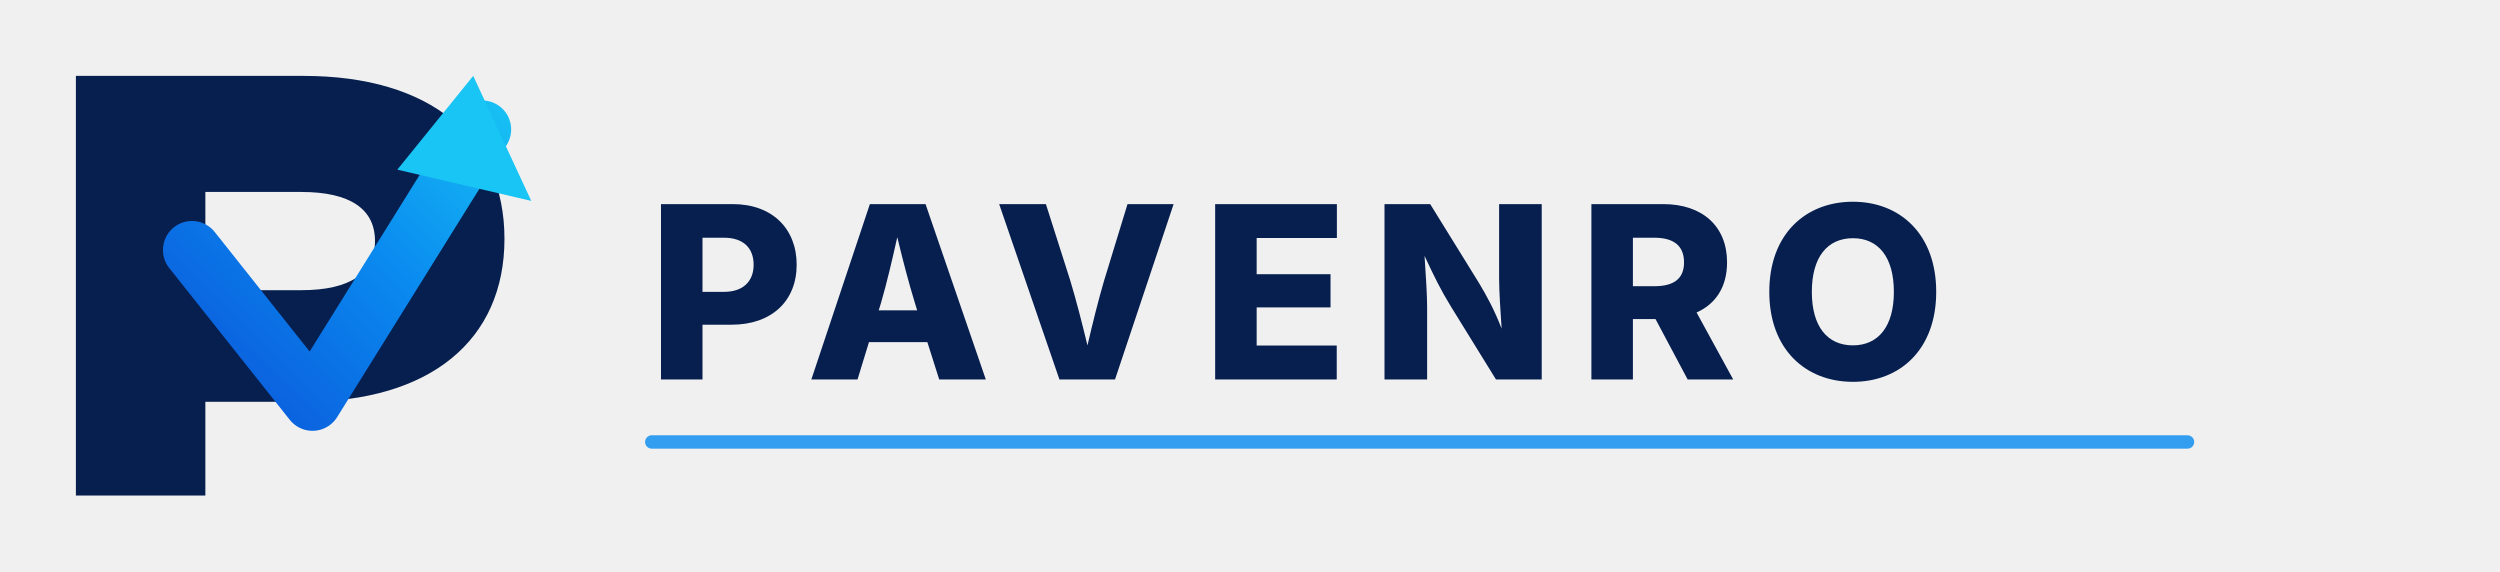
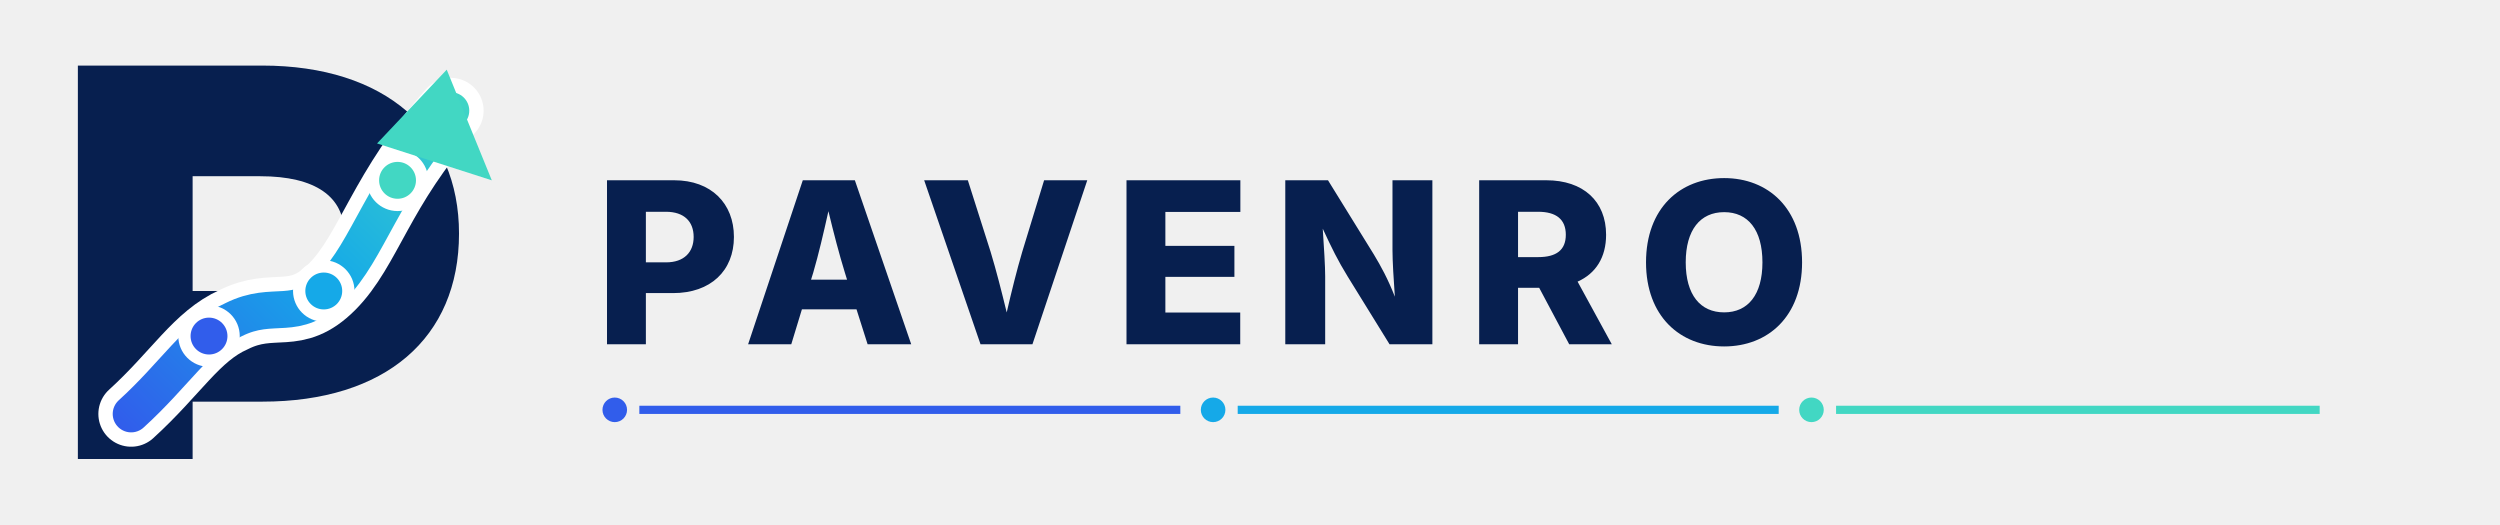
- <svg xmlns="http://www.w3.org/2000/svg" viewBox="0 0 560 128" role="img" aria-labelledby="title desc">
+ <svg xmlns="http://www.w3.org/2000/svg" viewBox="0 0 610 128" role="img" aria-labelledby="title desc">
  <defs>
-     <linearGradient id="forward" x1="42" y1="92" x2="113" y2="19" gradientUnits="userSpaceOnUse">
-       <stop offset="0" stop-color="#0B55D9" />
-       <stop offset="0.55" stop-color="#0A8BF0" />
-       <stop offset="1" stop-color="#18C5F4" />
+     <linearGradient id="path" x1="28" y1="103" x2="111" y2="18" gradientUnits="userSpaceOnUse">
+       <stop stop-color="#315DEB" />
+       <stop offset=".52" stop-color="#15A9E8" />
+       <stop offset="1" stop-color="#42D7C3" />
    </linearGradient>
  </defs>
  <g>
-     <path fill="#071F4F" fill-rule="evenodd" d="M17 111V17h51c28.4 0 45 13.8 45 36.5S96.4 90 68 90H46v21H17Zm29-68v22h21.5C78.4 65 84 61.2 84 54S78.4 43 67.5 43H46Z" />
-     <path d="m43 56 27 34 38-61" fill="none" stroke="url(#forward)" stroke-width="13" stroke-linecap="round" stroke-linejoin="round" />
-     <path fill="#18C5F4" d="m106 17 13 28-30-7 17-21Z" />
+     <path fill="#071F4F" fill-rule="evenodd" d="M19 112V16h45c30 0 48 16 48 41 0 25.5-18 41-48 41H47v14H19Zm28-69v28h16.5C77 71 84 66 84 57s-7-14-20.5-14H47Z" />
+     <path d="M32 101C43 91 48 82 57 78c10-5 15 1 24-8 9-9 12-24 29-43" fill="none" stroke="#fff" stroke-width="16" stroke-linecap="round" />
+     <path d="M32 101C43 91 48 82 57 78c10-5 15 1 24-8 9-9 12-24 29-43" fill="none" stroke="url(#path)" stroke-width="9" stroke-linecap="round" />
+     <circle cx="51" cy="82" r="6" fill="#315DEB" stroke="#fff" stroke-width="3" />
+     <circle cx="79" cy="71" r="6" fill="#15A9E8" stroke="#fff" stroke-width="3" />
+     <circle cx="97" cy="44" r="6" fill="#42D7C3" stroke="#fff" stroke-width="3" />
+     <path d="m109 17 11 27-28-9 17-18Z" fill="#42D7C3" />
  </g>
-   <text x="145" y="85" fill="#071F4F" font-family="Inter,Arial,sans-serif" font-size="54" font-weight="800" letter-spacing="5">PAVENRO</text>
-   <path d="M146 99h344" stroke="#0A8BF0" stroke-width="3" stroke-linecap="round" opacity=".82" />
+   <text x="145" y="84" fill="#071F4F" font-family="Space Grotesk,Inter,Arial,sans-serif" font-size="55" font-weight="800" letter-spacing="5.2">PAVENRO</text>
+   <g transform="translate(148 100)">
+     <circle cx="2" cy="0" r="3" fill="#315DEB" />
+     <path d="M8 0h132" stroke="#315DEB" stroke-width="2" />
+     <circle cx="148" cy="0" r="3" fill="#15A9E8" />
+     <path d="M154 0h132" stroke="#15A9E8" stroke-width="2" />
+     <circle cx="294" cy="0" r="3" fill="#42D7C3" />
+     <path d="M300 0h118" stroke="#42D7C3" stroke-width="2" />
+   </g>
</svg>
